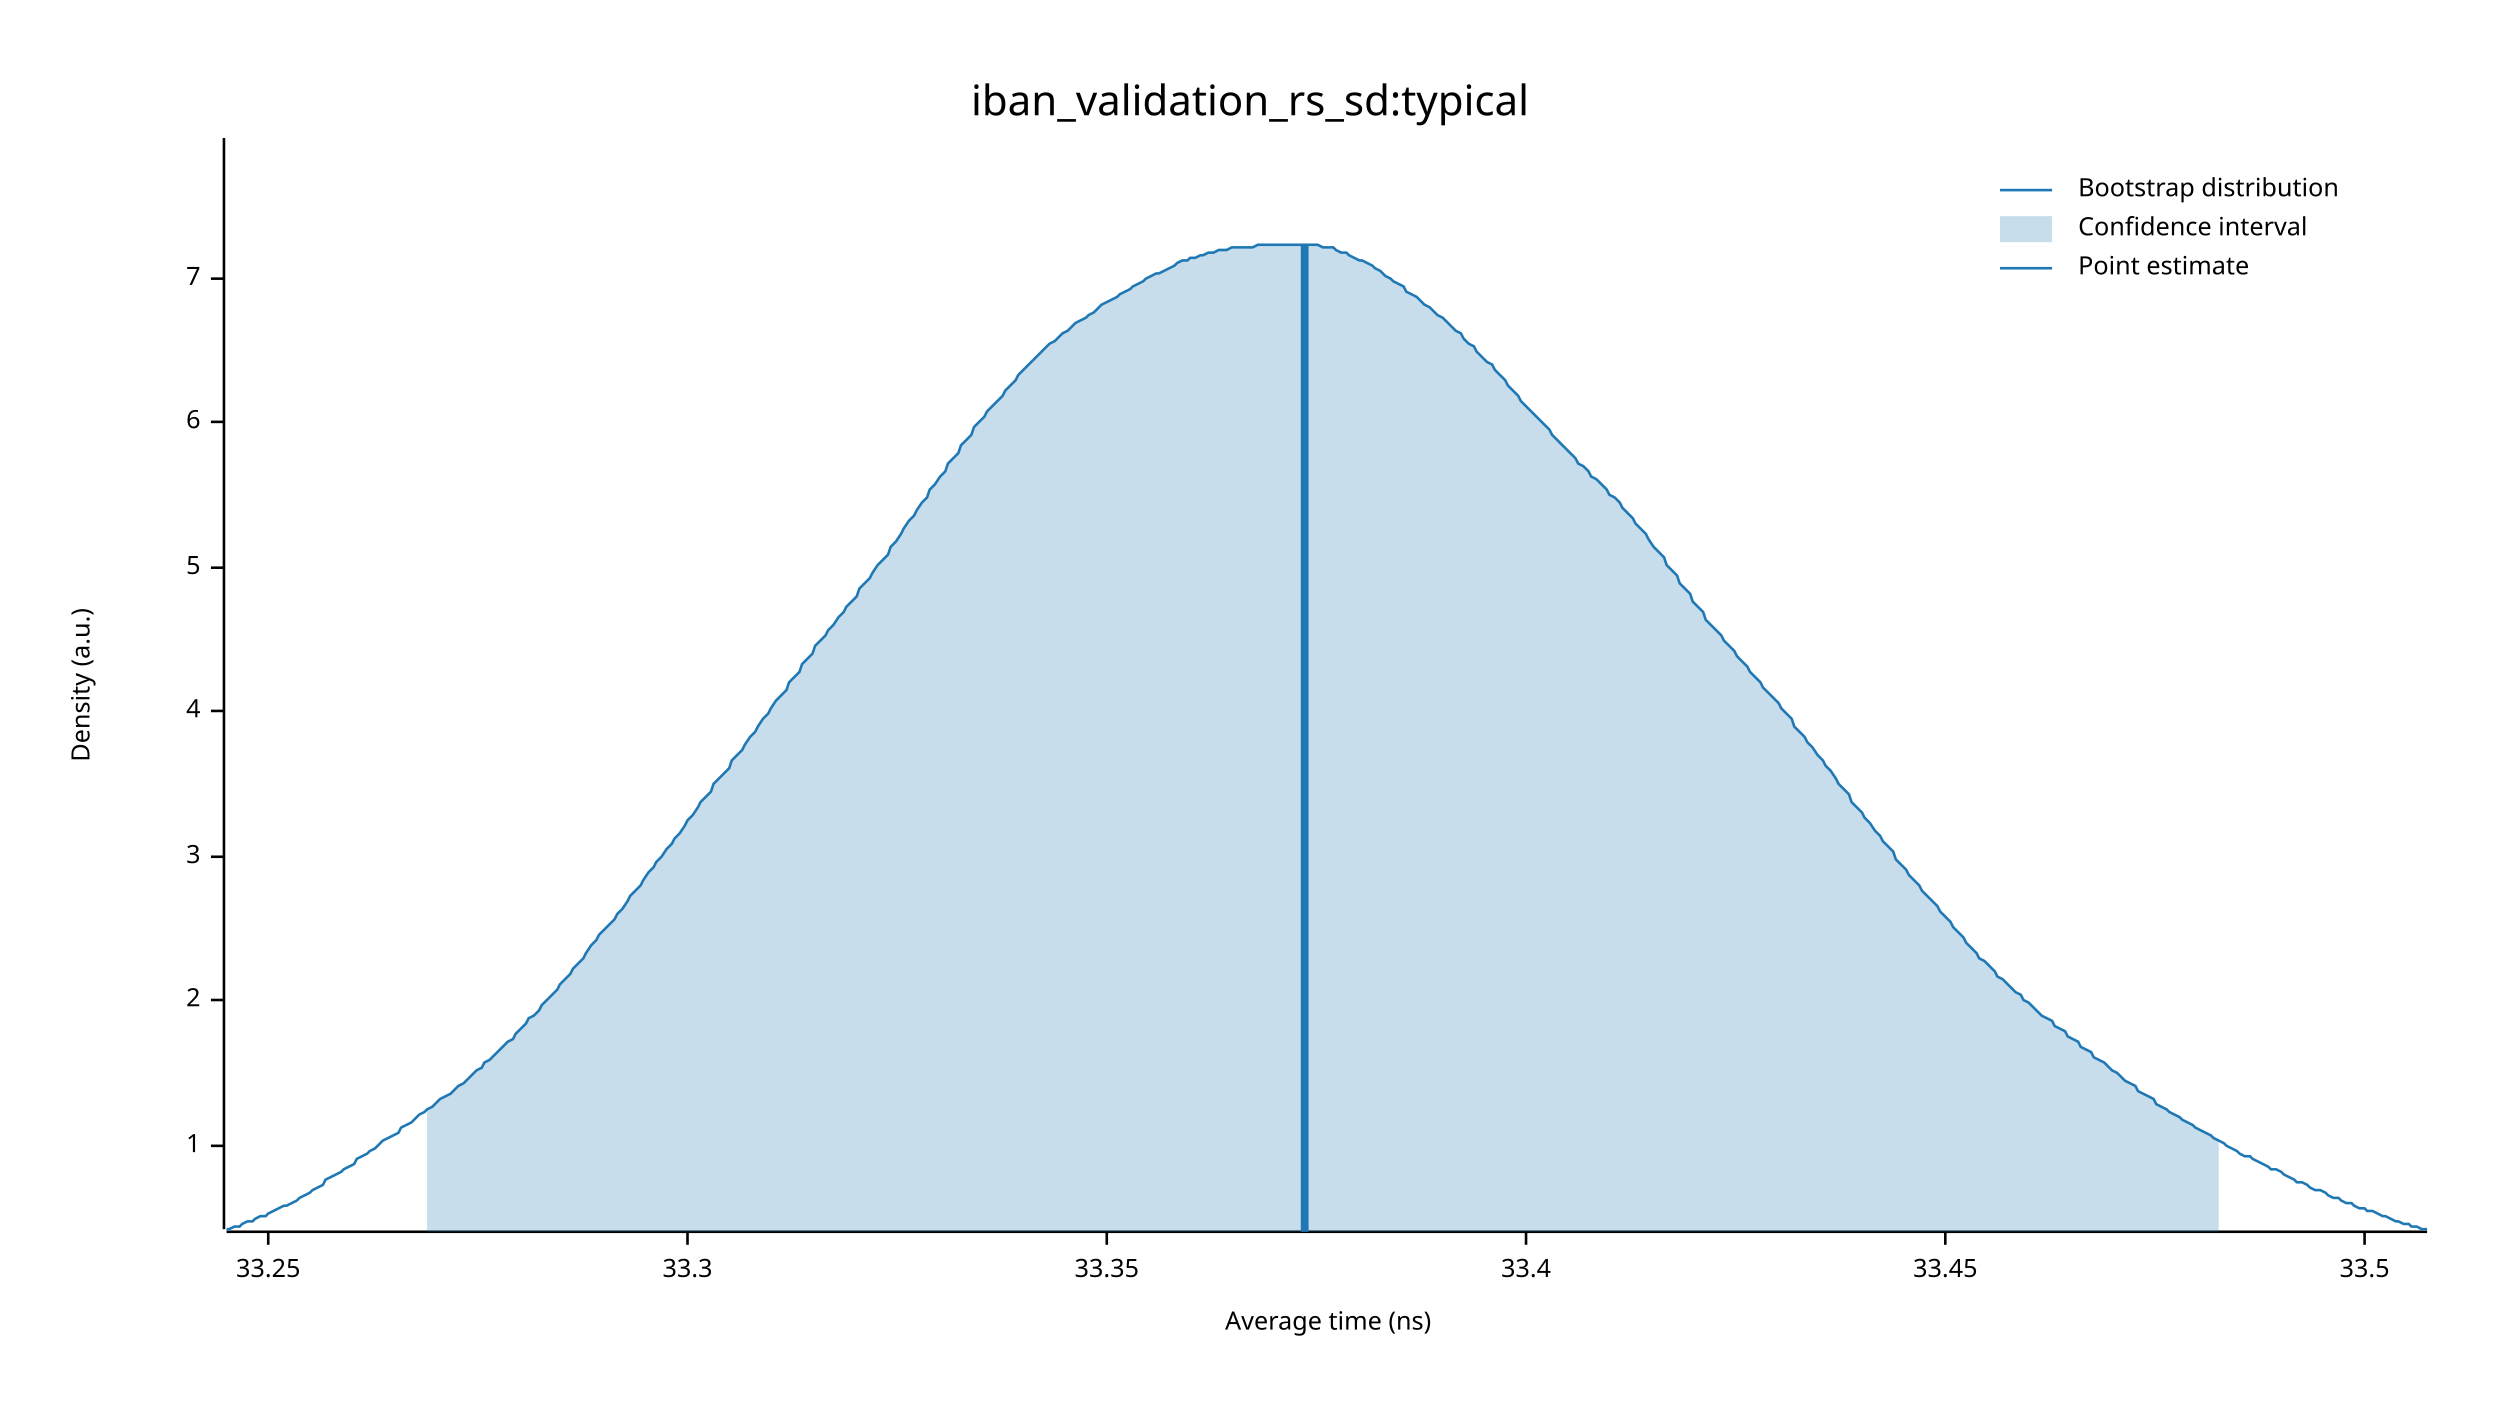
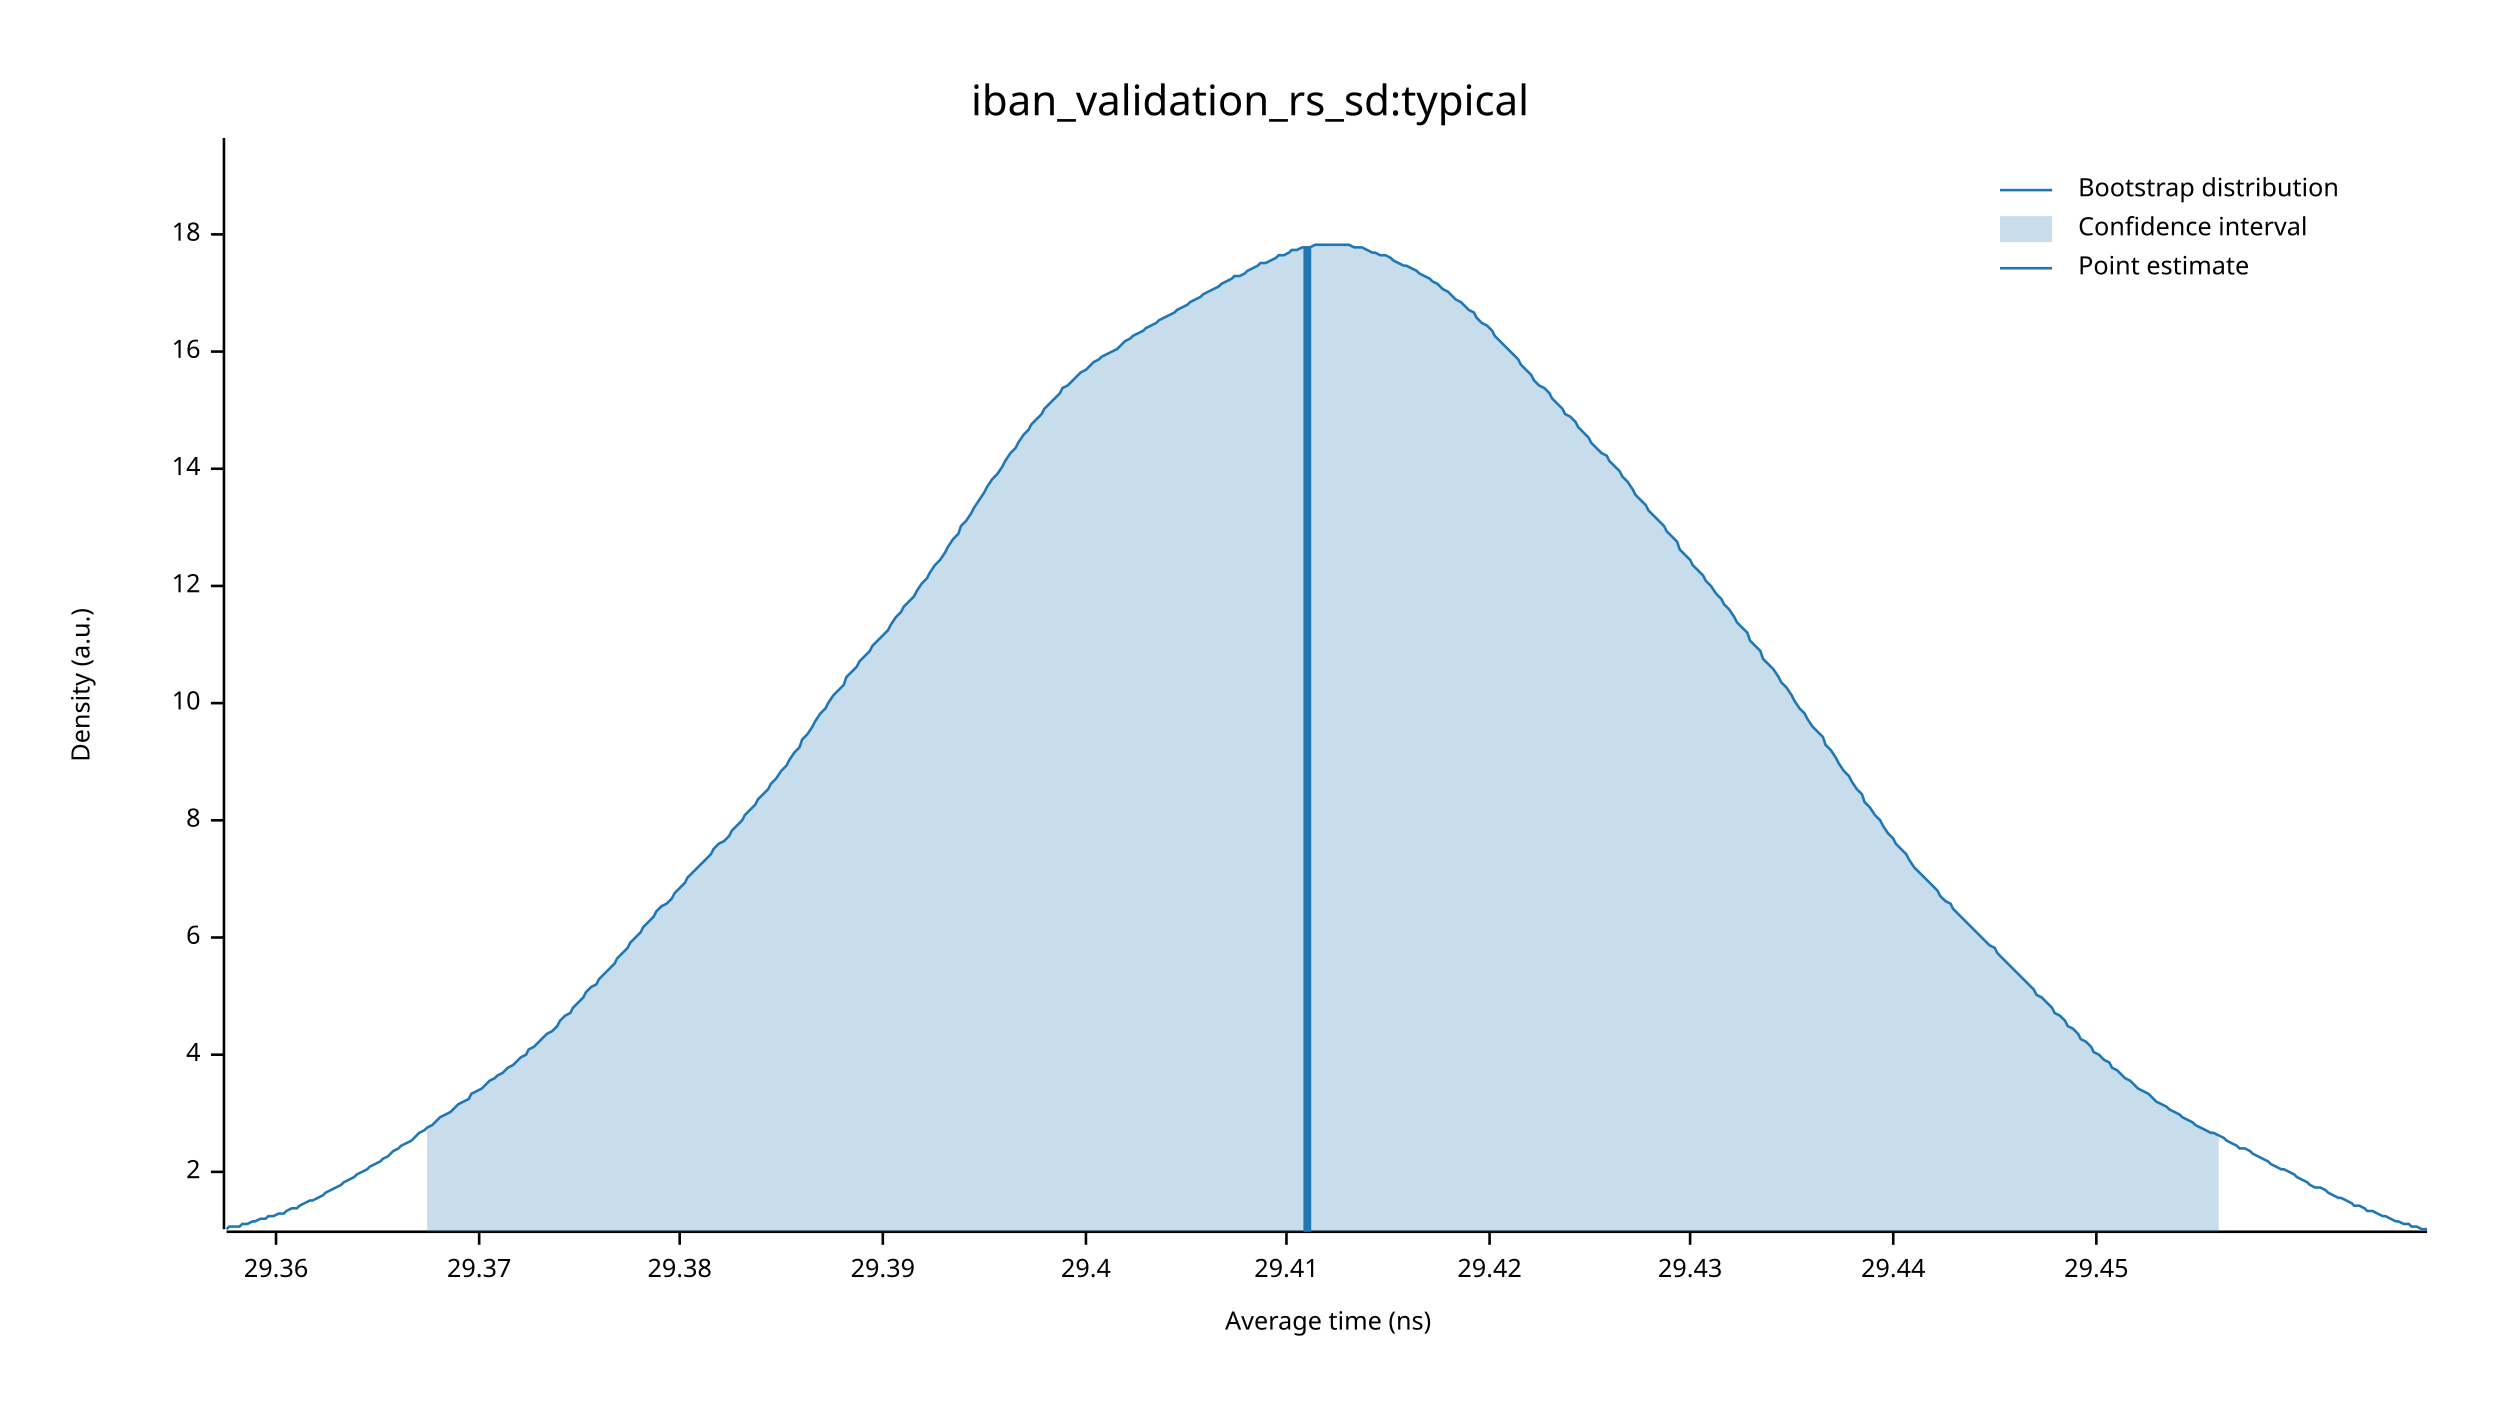
<svg xmlns="http://www.w3.org/2000/svg" width="960" height="540" viewBox="0 0 960 540">
  <text x="480" y="32" dy="0.76em" text-anchor="middle" font-family="sans-serif" font-size="16.129" opacity="1" fill="#000000">
iban_validation_rs_sd:typical
</text>
  <text x="27" y="263" dy="0.76em" text-anchor="middle" font-family="sans-serif" font-size="9.677" opacity="1" fill="#000000" transform="rotate(270, 27, 263)">
Density (a.u.)
</text>
  <text x="510" y="513" dy="-0.5ex" text-anchor="middle" font-family="sans-serif" font-size="9.677" opacity="1" fill="#000000">
Average time (ns)
</text>
  <polyline fill="none" opacity="1" stroke="#000000" stroke-width="1" points="86,53 86,472 " />
-   <text x="77" y="440" dy="0.5ex" text-anchor="end" font-family="sans-serif" font-size="9.677" opacity="1" fill="#000000">
- 1
- </text>
-   <polyline fill="none" opacity="1" stroke="#000000" stroke-width="1" points="81,440 86,440 " />
-   <text x="77" y="384" dy="0.5ex" text-anchor="end" font-family="sans-serif" font-size="9.677" opacity="1" fill="#000000">
+   <text x="77" y="450" dy="0.5ex" text-anchor="end" font-family="sans-serif" font-size="9.677" opacity="1" fill="#000000">
2
</text>
-   <polyline fill="none" opacity="1" stroke="#000000" stroke-width="1" points="81,384 86,384 " />
-   <text x="77" y="329" dy="0.5ex" text-anchor="end" font-family="sans-serif" font-size="9.677" opacity="1" fill="#000000">
- 3
- </text>
-   <polyline fill="none" opacity="1" stroke="#000000" stroke-width="1" points="81,329 86,329 " />
-   <text x="77" y="273" dy="0.5ex" text-anchor="end" font-family="sans-serif" font-size="9.677" opacity="1" fill="#000000">
+   <polyline fill="none" opacity="1" stroke="#000000" stroke-width="1" points="81,450 86,450 " />
+   <text x="77" y="405" dy="0.5ex" text-anchor="end" font-family="sans-serif" font-size="9.677" opacity="1" fill="#000000">
4
</text>
-   <polyline fill="none" opacity="1" stroke="#000000" stroke-width="1" points="81,273 86,273 " />
-   <text x="77" y="218" dy="0.5ex" text-anchor="end" font-family="sans-serif" font-size="9.677" opacity="1" fill="#000000">
- 5
- </text>
-   <polyline fill="none" opacity="1" stroke="#000000" stroke-width="1" points="81,218 86,218 " />
-   <text x="77" y="162" dy="0.5ex" text-anchor="end" font-family="sans-serif" font-size="9.677" opacity="1" fill="#000000">
+   <polyline fill="none" opacity="1" stroke="#000000" stroke-width="1" points="81,405 86,405 " />
+   <text x="77" y="360" dy="0.5ex" text-anchor="end" font-family="sans-serif" font-size="9.677" opacity="1" fill="#000000">
6
</text>
-   <polyline fill="none" opacity="1" stroke="#000000" stroke-width="1" points="81,162 86,162 " />
-   <text x="77" y="107" dy="0.5ex" text-anchor="end" font-family="sans-serif" font-size="9.677" opacity="1" fill="#000000">
- 7
+   <polyline fill="none" opacity="1" stroke="#000000" stroke-width="1" points="81,360 86,360 " />
+   <text x="77" y="315" dy="0.5ex" text-anchor="end" font-family="sans-serif" font-size="9.677" opacity="1" fill="#000000">
+ 8
</text>
-   <polyline fill="none" opacity="1" stroke="#000000" stroke-width="1" points="81,107 86,107 " />
+   <polyline fill="none" opacity="1" stroke="#000000" stroke-width="1" points="81,315 86,315 " />
+   <text x="77" y="270" dy="0.5ex" text-anchor="end" font-family="sans-serif" font-size="9.677" opacity="1" fill="#000000">
+ 10
+ </text>
+   <polyline fill="none" opacity="1" stroke="#000000" stroke-width="1" points="81,270 86,270 " />
+   <text x="77" y="225" dy="0.5ex" text-anchor="end" font-family="sans-serif" font-size="9.677" opacity="1" fill="#000000">
+ 12
+ </text>
+   <polyline fill="none" opacity="1" stroke="#000000" stroke-width="1" points="81,225 86,225 " />
+   <text x="77" y="180" dy="0.5ex" text-anchor="end" font-family="sans-serif" font-size="9.677" opacity="1" fill="#000000">
+ 14
+ </text>
+   <polyline fill="none" opacity="1" stroke="#000000" stroke-width="1" points="81,180 86,180 " />
+   <text x="77" y="135" dy="0.5ex" text-anchor="end" font-family="sans-serif" font-size="9.677" opacity="1" fill="#000000">
+ 16
+ </text>
+   <polyline fill="none" opacity="1" stroke="#000000" stroke-width="1" points="81,135 86,135 " />
+   <text x="77" y="90" dy="0.5ex" text-anchor="end" font-family="sans-serif" font-size="9.677" opacity="1" fill="#000000">
+ 18
+ </text>
+   <polyline fill="none" opacity="1" stroke="#000000" stroke-width="1" points="81,90 86,90 " />
  <polyline fill="none" opacity="1" stroke="#000000" stroke-width="1" points="87,473 932,473 " />
-   <text x="103" y="483" dy="0.76em" text-anchor="middle" font-family="sans-serif" font-size="9.677" opacity="1" fill="#000000">
- 33.25
+   <text x="106" y="483" dy="0.76em" text-anchor="middle" font-family="sans-serif" font-size="9.677" opacity="1" fill="#000000">
+ 29.36
</text>
-   <polyline fill="none" opacity="1" stroke="#000000" stroke-width="1" points="103,473 103,478 " />
-   <text x="264" y="483" dy="0.76em" text-anchor="middle" font-family="sans-serif" font-size="9.677" opacity="1" fill="#000000">
- 33.3
+   <polyline fill="none" opacity="1" stroke="#000000" stroke-width="1" points="106,473 106,478 " />
+   <text x="184" y="483" dy="0.76em" text-anchor="middle" font-family="sans-serif" font-size="9.677" opacity="1" fill="#000000">
+ 29.37
</text>
-   <polyline fill="none" opacity="1" stroke="#000000" stroke-width="1" points="264,473 264,478 " />
-   <text x="425" y="483" dy="0.76em" text-anchor="middle" font-family="sans-serif" font-size="9.677" opacity="1" fill="#000000">
- 33.35
+   <polyline fill="none" opacity="1" stroke="#000000" stroke-width="1" points="184,473 184,478 " />
+   <text x="261" y="483" dy="0.76em" text-anchor="middle" font-family="sans-serif" font-size="9.677" opacity="1" fill="#000000">
+ 29.38
</text>
-   <polyline fill="none" opacity="1" stroke="#000000" stroke-width="1" points="425,473 425,478 " />
-   <text x="586" y="483" dy="0.76em" text-anchor="middle" font-family="sans-serif" font-size="9.677" opacity="1" fill="#000000">
- 33.4
+   <polyline fill="none" opacity="1" stroke="#000000" stroke-width="1" points="261,473 261,478 " />
+   <text x="339" y="483" dy="0.76em" text-anchor="middle" font-family="sans-serif" font-size="9.677" opacity="1" fill="#000000">
+ 29.39
</text>
-   <polyline fill="none" opacity="1" stroke="#000000" stroke-width="1" points="586,473 586,478 " />
-   <text x="747" y="483" dy="0.76em" text-anchor="middle" font-family="sans-serif" font-size="9.677" opacity="1" fill="#000000">
- 33.45
+   <polyline fill="none" opacity="1" stroke="#000000" stroke-width="1" points="339,473 339,478 " />
+   <text x="417" y="483" dy="0.76em" text-anchor="middle" font-family="sans-serif" font-size="9.677" opacity="1" fill="#000000">
+ 29.4
</text>
-   <polyline fill="none" opacity="1" stroke="#000000" stroke-width="1" points="747,473 747,478 " />
-   <text x="908" y="483" dy="0.76em" text-anchor="middle" font-family="sans-serif" font-size="9.677" opacity="1" fill="#000000">
- 33.5
+   <polyline fill="none" opacity="1" stroke="#000000" stroke-width="1" points="417,473 417,478 " />
+   <text x="494" y="483" dy="0.76em" text-anchor="middle" font-family="sans-serif" font-size="9.677" opacity="1" fill="#000000">
+ 29.41
</text>
-   <polyline fill="none" opacity="1" stroke="#000000" stroke-width="1" points="908,473 908,478 " />
-   <polyline fill="none" opacity="1" stroke="#1F78B4" stroke-width="1" points="87,472 88,472 90,471 92,471 93,470 95,469 97,469 98,468 100,467 102,467 103,466 105,465 107,464 109,463 110,463 112,462 114,461 115,460 117,459 119,458 120,457 122,456 124,455 125,453 127,452 129,451 131,450 132,449 134,448 136,447 137,445 139,444 141,443 142,442 144,441 146,439 147,438 149,437 151,436 153,435 154,433 156,432 158,431 159,430 161,428 163,427 164,426 166,425 168,423 169,422 171,421 173,420 175,418 176,417 178,416 180,414 181,413 183,411 185,410 186,408 188,407 190,405 191,404 193,402 195,400 197,399 198,397 200,395 202,393 203,391 205,390 207,388 208,386 210,384 212,382 214,380 215,378 217,376 219,374 220,372 222,370 224,368 225,366 227,363 229,361 230,359 232,357 234,355 236,353 237,351 239,349 241,346 242,344 244,342 246,340 247,338 249,335 251,333 252,331 254,329 256,326 258,324 259,322 261,320 263,317 264,315 266,313 268,310 269,308 271,306 273,304 274,301 276,299 278,297 280,295 281,292 283,290 285,288 286,286 288,283 290,281 291,279 293,276 295,274 296,272 298,269 300,267 302,265 303,262 305,260 307,258 308,255 310,253 312,251 313,248 315,246 317,244 318,242 320,240 322,237 324,235 325,233 327,231 329,229 330,226 332,224 334,222 335,220 337,217 339,215 341,213 342,210 344,208 346,205 347,203 349,200 351,198 352,196 354,193 356,191 357,188 359,186 361,183 363,181 364,178 366,176 368,174 369,171 371,169 373,167 374,164 376,162 378,160 379,158 381,156 383,154 385,152 386,150 388,148 390,146 391,144 393,142 395,140 396,139 398,137 400,135 401,134 403,132 405,131 407,129 408,128 410,127 412,125 413,124 415,123 417,122 418,121 420,120 422,118 423,117 425,116 427,115 429,114 430,113 432,112 434,111 435,110 437,109 439,108 440,107 442,106 444,105 445,105 447,104 449,103 451,102 452,101 454,100 456,100 457,99 459,99 461,98 462,98 464,97 466,97 468,96 469,96 471,96 473,95 474,95 476,95 478,95 479,95 481,95 483,94 484,94 486,94 488,94 490,94 491,94 493,94 495,94 496,94 498,94 500,94 501,94 503,94 505,94 506,94 508,95 510,95 512,95 513,96 515,97 517,97 518,98 520,99 522,100 523,100 525,101 527,102 528,103 530,104 532,106 534,107 535,108 537,109 539,110 540,112 542,113 544,114 545,115 547,117 549,118 550,119 552,121 554,122 556,124 557,125 559,127 561,128 562,130 564,132 566,133 567,135 569,137 571,139 573,140 574,142 576,144 578,146 579,148 581,150 583,152 584,154 586,156 588,158 589,159 591,161 593,163 595,165 596,167 598,169 600,171 601,172 603,174 605,176 606,178 608,179 610,181 611,183 613,184 615,186 617,188 618,190 620,191 622,193 623,195 625,197 627,199 628,201 630,203 632,205 633,207 635,210 637,212 639,214 640,217 642,219 644,221 645,224 647,226 649,228 650,231 652,233 654,235 655,238 657,240 659,242 661,244 662,246 664,248 666,250 667,252 669,254 671,256 672,258 674,260 676,262 677,264 679,266 681,268 683,270 684,272 686,274 688,276 689,279 691,281 693,283 694,285 696,287 698,290 700,292 701,294 703,296 705,299 706,301 708,303 710,305 711,308 713,310 715,312 716,314 718,316 720,319 722,321 723,323 725,325 727,327 728,330 730,332 732,334 733,336 735,338 737,340 738,342 740,344 742,346 744,348 745,350 747,352 749,354 750,356 752,358 754,360 755,362 757,364 759,366 760,368 762,369 764,371 766,373 767,375 769,376 771,378 772,379 774,381 776,382 777,384 779,385 781,387 782,388 784,390 786,391 788,392 789,394 791,395 793,396 794,398 796,399 798,400 799,402 801,403 803,404 804,406 806,407 808,408 810,410 811,411 813,412 815,414 816,415 818,416 820,417 821,419 823,420 825,421 827,422 828,424 830,425 832,426 833,427 835,428 837,429 838,430 840,431 842,432 843,433 845,434 847,435 849,436 850,437 852,438 854,439 855,440 857,441 859,442 860,443 862,444 864,444 865,445 867,446 869,447 871,448 872,449 874,449 876,450 877,451 879,452 881,453 882,454 884,454 886,455 887,456 889,457 891,457 893,458 894,459 896,460 898,460 899,461 901,462 903,462 904,463 906,464 908,464 909,465 911,465 913,466 915,467 916,467 918,468 920,469 921,469 923,470 925,470 926,471 928,471 930,472 932,472 " />
-   <polygon opacity="0.25" fill="#1F78B4" points="164,426 166,425 168,423 169,422 171,421 173,420 175,418 176,417 178,416 180,414 181,413 183,411 185,410 186,408 188,407 190,405 191,404 193,402 195,400 197,399 198,397 200,395 202,393 203,391 205,390 207,388 208,386 210,384 212,382 214,380 215,378 217,376 219,374 220,372 222,370 224,368 225,366 227,363 229,361 230,359 232,357 234,355 236,353 237,351 239,349 241,346 242,344 244,342 246,340 247,338 249,335 251,333 252,331 254,329 256,326 258,324 259,322 261,320 263,317 264,315 266,313 268,310 269,308 271,306 273,304 274,301 276,299 278,297 280,295 281,292 283,290 285,288 286,286 288,283 290,281 291,279 293,276 295,274 296,272 298,269 300,267 302,265 303,262 305,260 307,258 308,255 310,253 312,251 313,248 315,246 317,244 318,242 320,240 322,237 324,235 325,233 327,231 329,229 330,226 332,224 334,222 335,220 337,217 339,215 341,213 342,210 344,208 346,205 347,203 349,200 351,198 352,196 354,193 356,191 357,188 359,186 361,183 363,181 364,178 366,176 368,174 369,171 371,169 373,167 374,164 376,162 378,160 379,158 381,156 383,154 385,152 386,150 388,148 390,146 391,144 393,142 395,140 396,139 398,137 400,135 401,134 403,132 405,131 407,129 408,128 410,127 412,125 413,124 415,123 417,122 418,121 420,120 422,118 423,117 425,116 427,115 429,114 430,113 432,112 434,111 435,110 437,109 439,108 440,107 442,106 444,105 445,105 447,104 449,103 451,102 452,101 454,100 456,100 457,99 459,99 461,98 462,98 464,97 466,97 468,96 469,96 471,96 473,95 474,95 476,95 478,95 479,95 481,95 483,94 484,94 486,94 488,94 490,94 491,94 493,94 495,94 496,94 498,94 500,94 501,94 503,94 505,94 506,94 508,95 510,95 512,95 513,96 515,97 517,97 518,98 520,99 522,100 523,100 525,101 527,102 528,103 530,104 532,106 534,107 535,108 537,109 539,110 540,112 542,113 544,114 545,115 547,117 549,118 550,119 552,121 554,122 556,124 557,125 559,127 561,128 562,130 564,132 566,133 567,135 569,137 571,139 573,140 574,142 576,144 578,146 579,148 581,150 583,152 584,154 586,156 588,158 589,159 591,161 593,163 595,165 596,167 598,169 600,171 601,172 603,174 605,176 606,178 608,179 610,181 611,183 613,184 615,186 617,188 618,190 620,191 622,193 623,195 625,197 627,199 628,201 630,203 632,205 633,207 635,210 637,212 639,214 640,217 642,219 644,221 645,224 647,226 649,228 650,231 652,233 654,235 655,238 657,240 659,242 661,244 662,246 664,248 666,250 667,252 669,254 671,256 672,258 674,260 676,262 677,264 679,266 681,268 683,270 684,272 686,274 688,276 689,279 691,281 693,283 694,285 696,287 698,290 700,292 701,294 703,296 705,299 706,301 708,303 710,305 711,308 713,310 715,312 716,314 718,316 720,319 722,321 723,323 725,325 727,327 728,330 730,332 732,334 733,336 735,338 737,340 738,342 740,344 742,346 744,348 745,350 747,352 749,354 750,356 752,358 754,360 755,362 757,364 759,366 760,368 762,369 764,371 766,373 767,375 769,376 771,378 772,379 774,381 776,382 777,384 779,385 781,387 782,388 784,390 786,391 788,392 789,394 791,395 793,396 794,398 796,399 798,400 799,402 801,403 803,404 804,406 806,407 808,408 810,410 811,411 813,412 815,414 816,415 818,416 820,417 821,419 823,420 825,421 827,422 828,424 830,425 832,426 833,427 835,428 837,429 838,430 840,431 842,432 843,433 845,434 847,435 849,436 850,437 852,438 852,473 164,473 " />
-   <polyline fill="none" opacity="1" stroke="#1F78B4" stroke-width="3" points="501,473 501,94 " />
+   <polyline fill="none" opacity="1" stroke="#000000" stroke-width="1" points="494,473 494,478 " />
+   <text x="572" y="483" dy="0.76em" text-anchor="middle" font-family="sans-serif" font-size="9.677" opacity="1" fill="#000000">
+ 29.42
+ </text>
+   <polyline fill="none" opacity="1" stroke="#000000" stroke-width="1" points="572,473 572,478 " />
+   <text x="649" y="483" dy="0.76em" text-anchor="middle" font-family="sans-serif" font-size="9.677" opacity="1" fill="#000000">
+ 29.43
+ </text>
+   <polyline fill="none" opacity="1" stroke="#000000" stroke-width="1" points="649,473 649,478 " />
+   <text x="727" y="483" dy="0.76em" text-anchor="middle" font-family="sans-serif" font-size="9.677" opacity="1" fill="#000000">
+ 29.44
+ </text>
+   <polyline fill="none" opacity="1" stroke="#000000" stroke-width="1" points="727,473 727,478 " />
+   <text x="805" y="483" dy="0.76em" text-anchor="middle" font-family="sans-serif" font-size="9.677" opacity="1" fill="#000000">
+ 29.45
+ </text>
+   <polyline fill="none" opacity="1" stroke="#000000" stroke-width="1" points="805,473 805,478 " />
+   <polyline fill="none" opacity="1" stroke="#1F78B4" stroke-width="1" points="87,472 88,471 90,471 92,471 93,470 95,470 97,469 98,469 100,468 102,468 103,467 105,467 107,466 109,466 110,465 112,464 114,464 115,463 117,462 119,461 120,461 122,460 124,459 125,458 127,457 129,456 131,455 132,454 134,453 136,452 137,451 139,450 141,449 142,448 144,447 146,446 147,445 149,444 151,442 153,441 154,440 156,439 158,438 159,437 161,435 163,434 164,433 166,432 168,430 169,429 171,428 173,427 175,425 176,424 178,423 180,422 181,420 183,419 185,418 186,417 188,415 190,414 191,413 193,412 195,410 197,409 198,408 200,406 202,405 203,403 205,402 207,400 208,399 210,397 212,396 214,394 215,392 217,390 219,389 220,387 222,385 224,383 225,381 227,379 229,378 230,376 232,374 234,372 236,370 237,368 239,366 241,364 242,362 244,360 246,358 247,356 249,354 251,352 252,350 254,348 256,347 258,345 259,343 261,341 263,339 264,337 266,335 268,333 269,332 271,330 273,328 274,326 276,324 278,323 280,321 281,319 283,317 285,315 286,313 288,311 290,309 291,307 293,305 295,303 296,301 298,299 300,296 302,294 303,292 305,289 307,287 308,284 310,282 312,279 313,277 315,274 317,272 318,270 320,267 322,265 324,263 325,260 327,258 329,256 330,254 332,252 334,250 335,248 337,246 339,244 341,242 342,240 344,237 346,235 347,233 349,231 351,229 352,227 354,224 356,222 357,220 359,217 361,215 363,212 364,210 366,207 368,205 369,202 371,200 373,197 374,195 376,192 378,189 379,187 381,184 383,182 385,179 386,177 388,174 390,172 391,170 393,167 395,165 396,163 398,161 400,159 401,157 403,155 405,153 407,151 408,149 410,148 412,146 413,145 415,143 417,142 418,141 420,139 422,138 423,137 425,136 427,135 429,134 430,133 432,131 434,130 435,129 437,128 439,127 440,126 442,125 444,124 445,123 447,122 449,121 451,120 452,119 454,118 456,117 457,116 459,115 461,114 462,113 464,112 466,111 468,110 469,109 471,108 473,107 474,106 476,106 478,105 479,104 481,103 483,102 484,101 486,101 488,100 490,99 491,98 493,98 495,97 496,96 498,96 500,95 501,95 503,95 505,94 506,94 508,94 510,94 512,94 513,94 515,94 517,94 518,94 520,95 522,95 523,95 525,96 527,97 528,97 530,98 532,98 534,99 535,100 537,101 539,102 540,102 542,103 544,104 545,105 547,106 549,107 550,108 552,109 554,111 556,112 557,113 559,115 561,116 562,117 564,119 566,120 567,122 569,124 571,125 573,127 574,129 576,131 578,133 579,134 581,136 583,138 584,140 586,142 588,144 589,146 591,148 593,149 595,151 596,153 598,155 600,157 601,159 603,160 605,162 606,164 608,166 610,168 611,170 613,172 615,174 617,175 618,177 620,179 622,181 623,183 625,185 627,188 628,190 630,192 632,194 633,196 635,198 637,200 639,202 640,204 642,206 644,208 645,211 647,213 649,215 650,217 652,219 654,221 655,223 657,225 659,228 661,230 662,232 664,234 666,237 667,239 669,241 671,243 672,246 674,248 676,250 677,253 679,255 681,257 683,260 684,262 686,264 688,267 689,269 691,272 693,274 694,276 696,279 698,281 700,283 701,286 703,288 705,291 706,293 708,296 710,298 711,300 713,303 715,305 716,308 718,310 720,313 722,315 723,317 725,320 727,322 728,324 730,326 732,328 733,330 735,333 737,335 738,336 740,338 742,340 744,342 745,344 747,346 749,347 750,349 752,351 754,353 755,354 757,356 759,358 760,359 762,361 764,363 766,364 767,366 769,368 771,370 772,371 774,373 776,375 777,376 779,378 781,380 782,382 784,383 786,385 788,387 789,389 791,390 793,392 794,394 796,395 798,397 799,399 801,400 803,402 804,404 806,405 808,407 810,408 811,410 813,411 815,413 816,414 818,415 820,417 821,418 823,419 825,420 827,422 828,423 830,424 832,425 833,426 835,427 837,428 838,429 840,430 842,431 843,432 845,433 847,434 849,435 850,435 852,436 854,437 855,438 857,439 859,440 860,441 862,441 864,442 865,443 867,444 869,445 871,446 872,447 874,448 876,449 877,449 879,450 881,451 882,452 884,453 886,454 887,455 889,456 891,456 893,457 894,458 896,459 898,460 899,460 901,461 903,462 904,463 906,463 908,464 909,465 911,465 913,466 915,467 916,467 918,468 920,469 921,469 923,470 925,470 926,471 928,471 930,472 932,472 " />
+   <polygon opacity="0.25" fill="#1F78B4" points="164,433 166,432 168,430 169,429 171,428 173,427 175,425 176,424 178,423 180,422 181,420 183,419 185,418 186,417 188,415 190,414 191,413 193,412 195,410 197,409 198,408 200,406 202,405 203,403 205,402 207,400 208,399 210,397 212,396 214,394 215,392 217,390 219,389 220,387 222,385 224,383 225,381 227,379 229,378 230,376 232,374 234,372 236,370 237,368 239,366 241,364 242,362 244,360 246,358 247,356 249,354 251,352 252,350 254,348 256,347 258,345 259,343 261,341 263,339 264,337 266,335 268,333 269,332 271,330 273,328 274,326 276,324 278,323 280,321 281,319 283,317 285,315 286,313 288,311 290,309 291,307 293,305 295,303 296,301 298,299 300,296 302,294 303,292 305,289 307,287 308,284 310,282 312,279 313,277 315,274 317,272 318,270 320,267 322,265 324,263 325,260 327,258 329,256 330,254 332,252 334,250 335,248 337,246 339,244 341,242 342,240 344,237 346,235 347,233 349,231 351,229 352,227 354,224 356,222 357,220 359,217 361,215 363,212 364,210 366,207 368,205 369,202 371,200 373,197 374,195 376,192 378,189 379,187 381,184 383,182 385,179 386,177 388,174 390,172 391,170 393,167 395,165 396,163 398,161 400,159 401,157 403,155 405,153 407,151 408,149 410,148 412,146 413,145 415,143 417,142 418,141 420,139 422,138 423,137 425,136 427,135 429,134 430,133 432,131 434,130 435,129 437,128 439,127 440,126 442,125 444,124 445,123 447,122 449,121 451,120 452,119 454,118 456,117 457,116 459,115 461,114 462,113 464,112 466,111 468,110 469,109 471,108 473,107 474,106 476,106 478,105 479,104 481,103 483,102 484,101 486,101 488,100 490,99 491,98 493,98 495,97 496,96 498,96 500,95 501,95 503,95 505,94 506,94 508,94 510,94 512,94 513,94 515,94 517,94 518,94 520,95 522,95 523,95 525,96 527,97 528,97 530,98 532,98 534,99 535,100 537,101 539,102 540,102 542,103 544,104 545,105 547,106 549,107 550,108 552,109 554,111 556,112 557,113 559,115 561,116 562,117 564,119 566,120 567,122 569,124 571,125 573,127 574,129 576,131 578,133 579,134 581,136 583,138 584,140 586,142 588,144 589,146 591,148 593,149 595,151 596,153 598,155 600,157 601,159 603,160 605,162 606,164 608,166 610,168 611,170 613,172 615,174 617,175 618,177 620,179 622,181 623,183 625,185 627,188 628,190 630,192 632,194 633,196 635,198 637,200 639,202 640,204 642,206 644,208 645,211 647,213 649,215 650,217 652,219 654,221 655,223 657,225 659,228 661,230 662,232 664,234 666,237 667,239 669,241 671,243 672,246 674,248 676,250 677,253 679,255 681,257 683,260 684,262 686,264 688,267 689,269 691,272 693,274 694,276 696,279 698,281 700,283 701,286 703,288 705,291 706,293 708,296 710,298 711,300 713,303 715,305 716,308 718,310 720,313 722,315 723,317 725,320 727,322 728,324 730,326 732,328 733,330 735,333 737,335 738,336 740,338 742,340 744,342 745,344 747,346 749,347 750,349 752,351 754,353 755,354 757,356 759,358 760,359 762,361 764,363 766,364 767,366 769,368 771,370 772,371 774,373 776,375 777,376 779,378 781,380 782,382 784,383 786,385 788,387 789,389 791,390 793,392 794,394 796,395 798,397 799,399 801,400 803,402 804,404 806,405 808,407 810,408 811,410 813,411 815,413 816,414 818,415 820,417 821,418 823,419 825,420 827,422 828,423 830,424 832,425 833,426 835,427 837,428 838,429 840,430 842,431 843,432 845,433 847,434 849,435 850,435 852,436 852,473 164,473 " />
+   <polyline fill="none" opacity="1" stroke="#1F78B4" stroke-width="3" points="502,473 502,95 " />
  <text x="798" y="68" dy="0.76em" text-anchor="start" font-family="sans-serif" font-size="9.677" opacity="1" fill="#000000">
Bootstrap distribution
</text>
  <text x="798" y="83" dy="0.76em" text-anchor="start" font-family="sans-serif" font-size="9.677" opacity="1" fill="#000000">
Confidence interval
</text>
  <text x="798" y="98" dy="0.76em" text-anchor="start" font-family="sans-serif" font-size="9.677" opacity="1" fill="#000000">
Point estimate
</text>
  <polyline fill="none" opacity="1" stroke="#1F78B4" stroke-width="1" points="768,73 788,73 " />
  <rect x="768" y="83" width="20" height="10" opacity="0.25" fill="#1F78B4" stroke="none" />
  <polyline fill="none" opacity="1" stroke="#1F78B4" stroke-width="1" points="768,103 788,103 " />
</svg>
